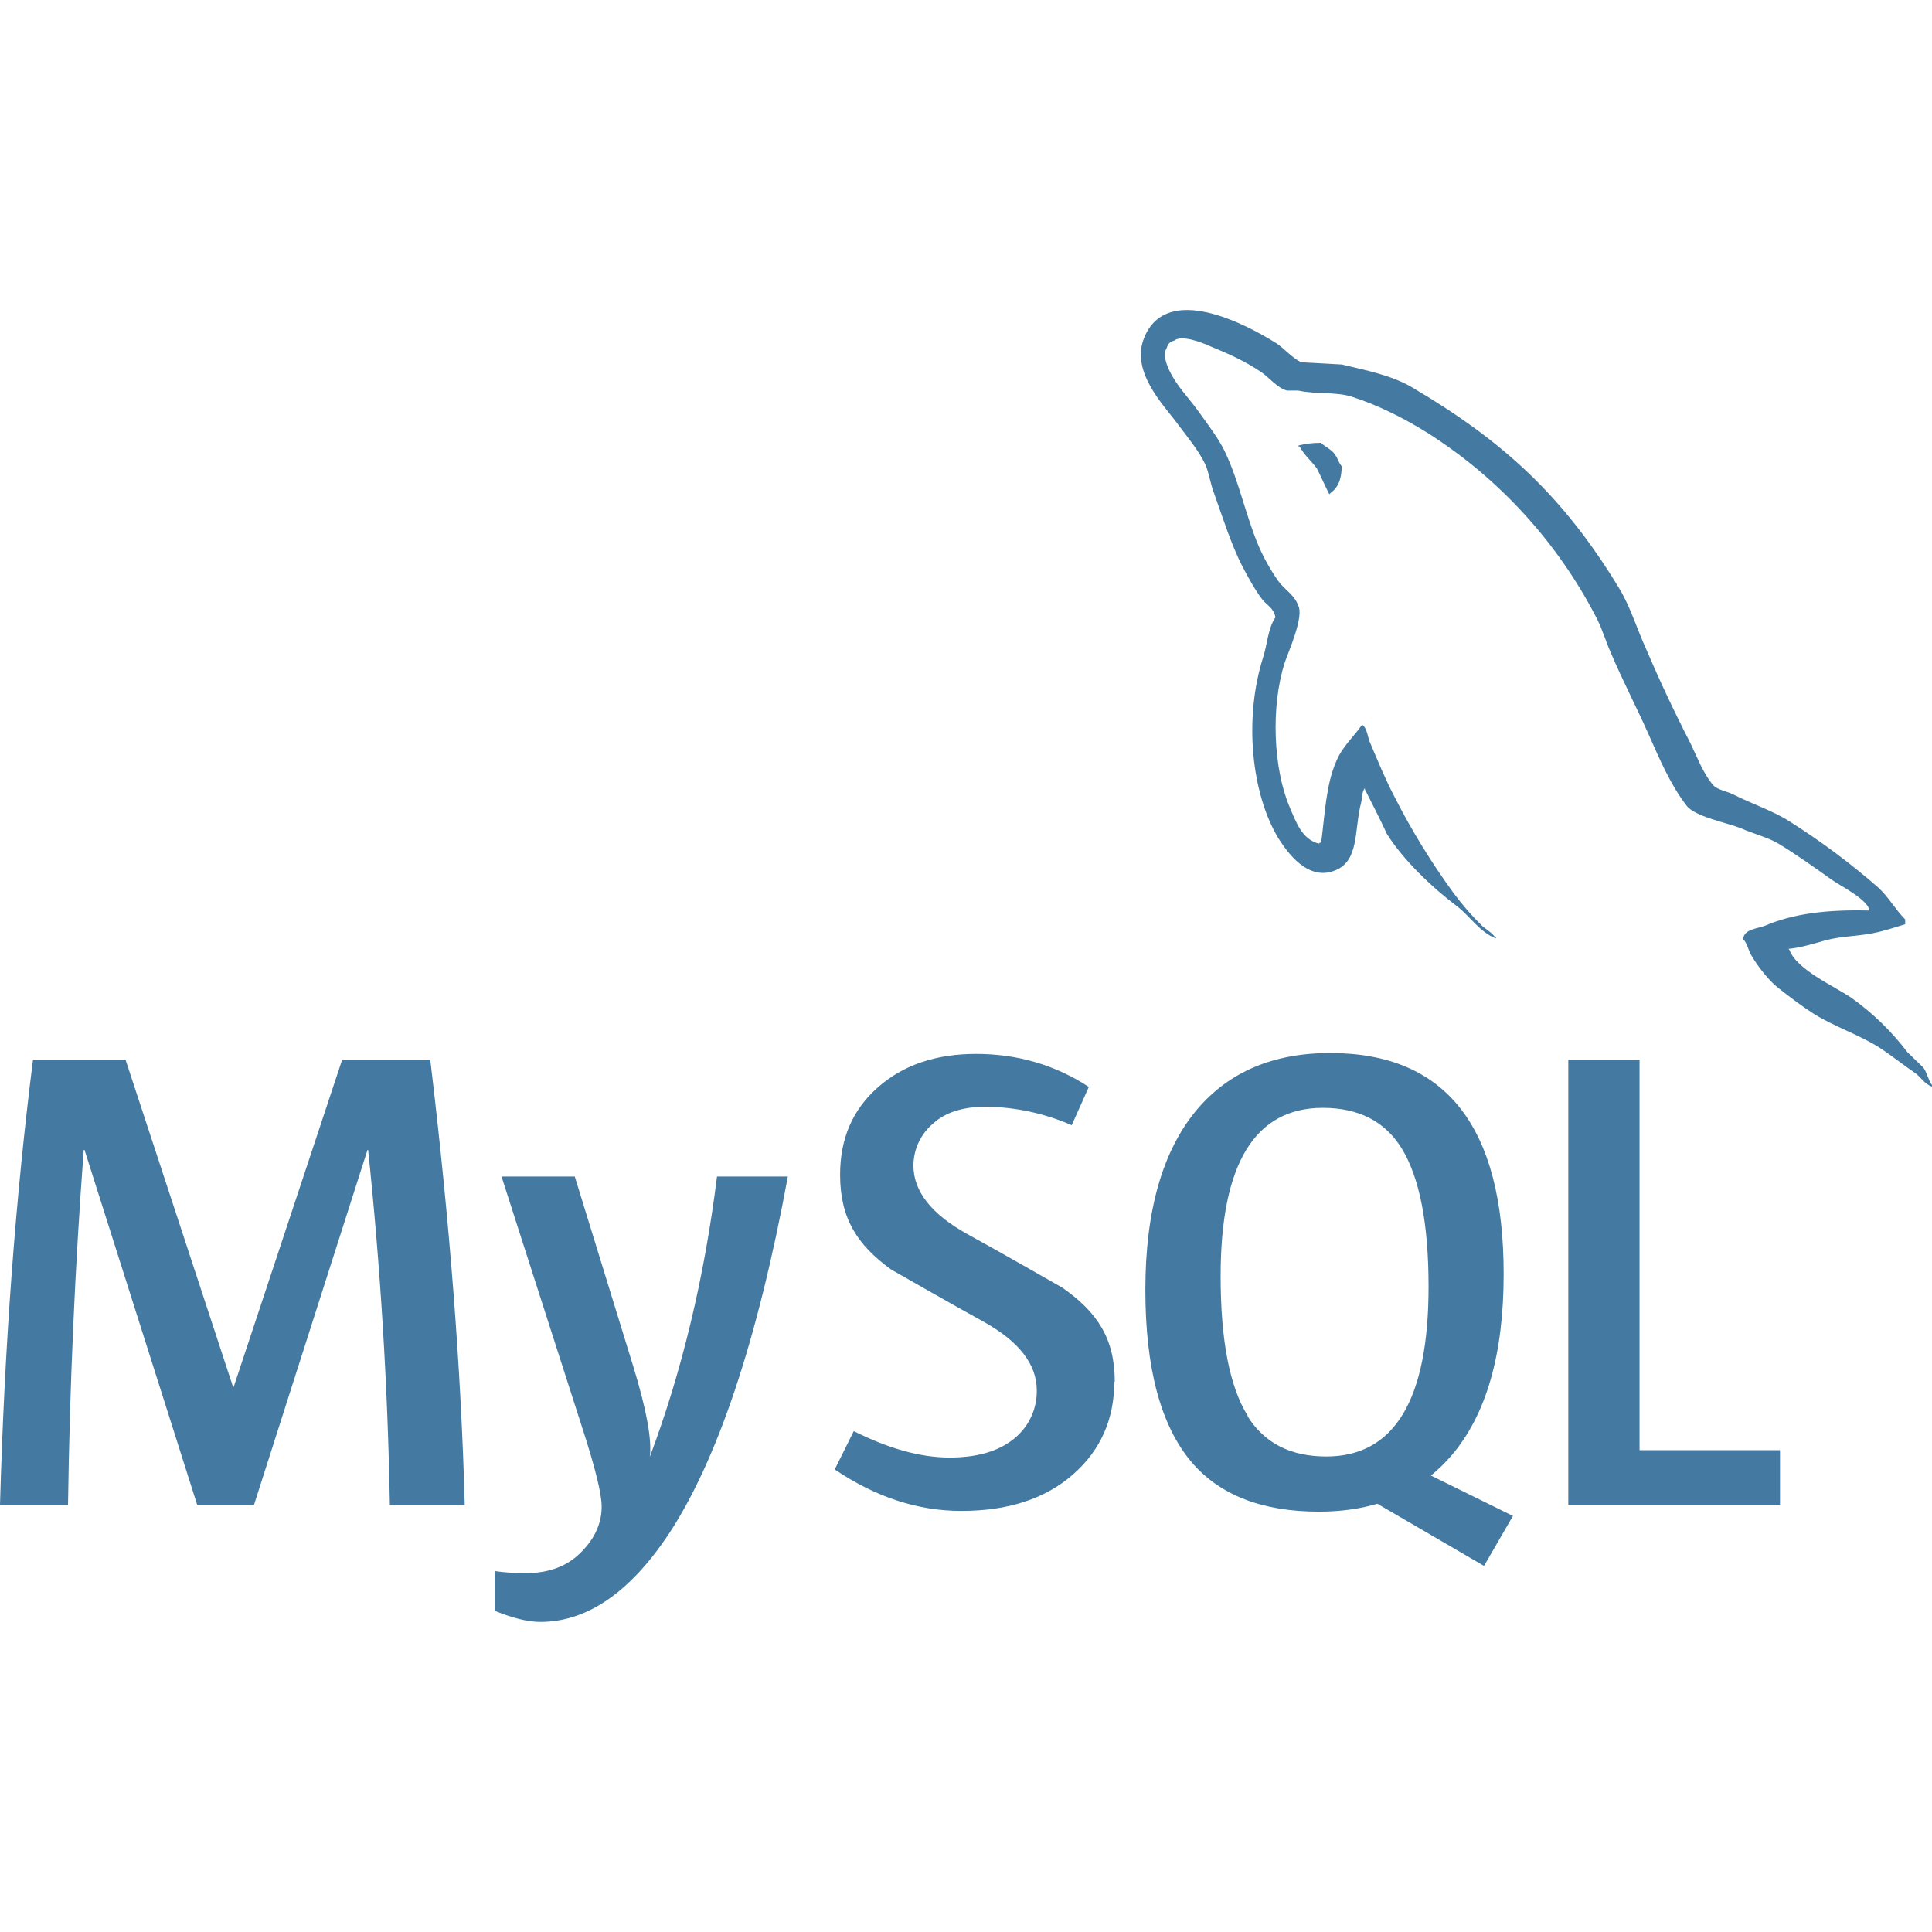
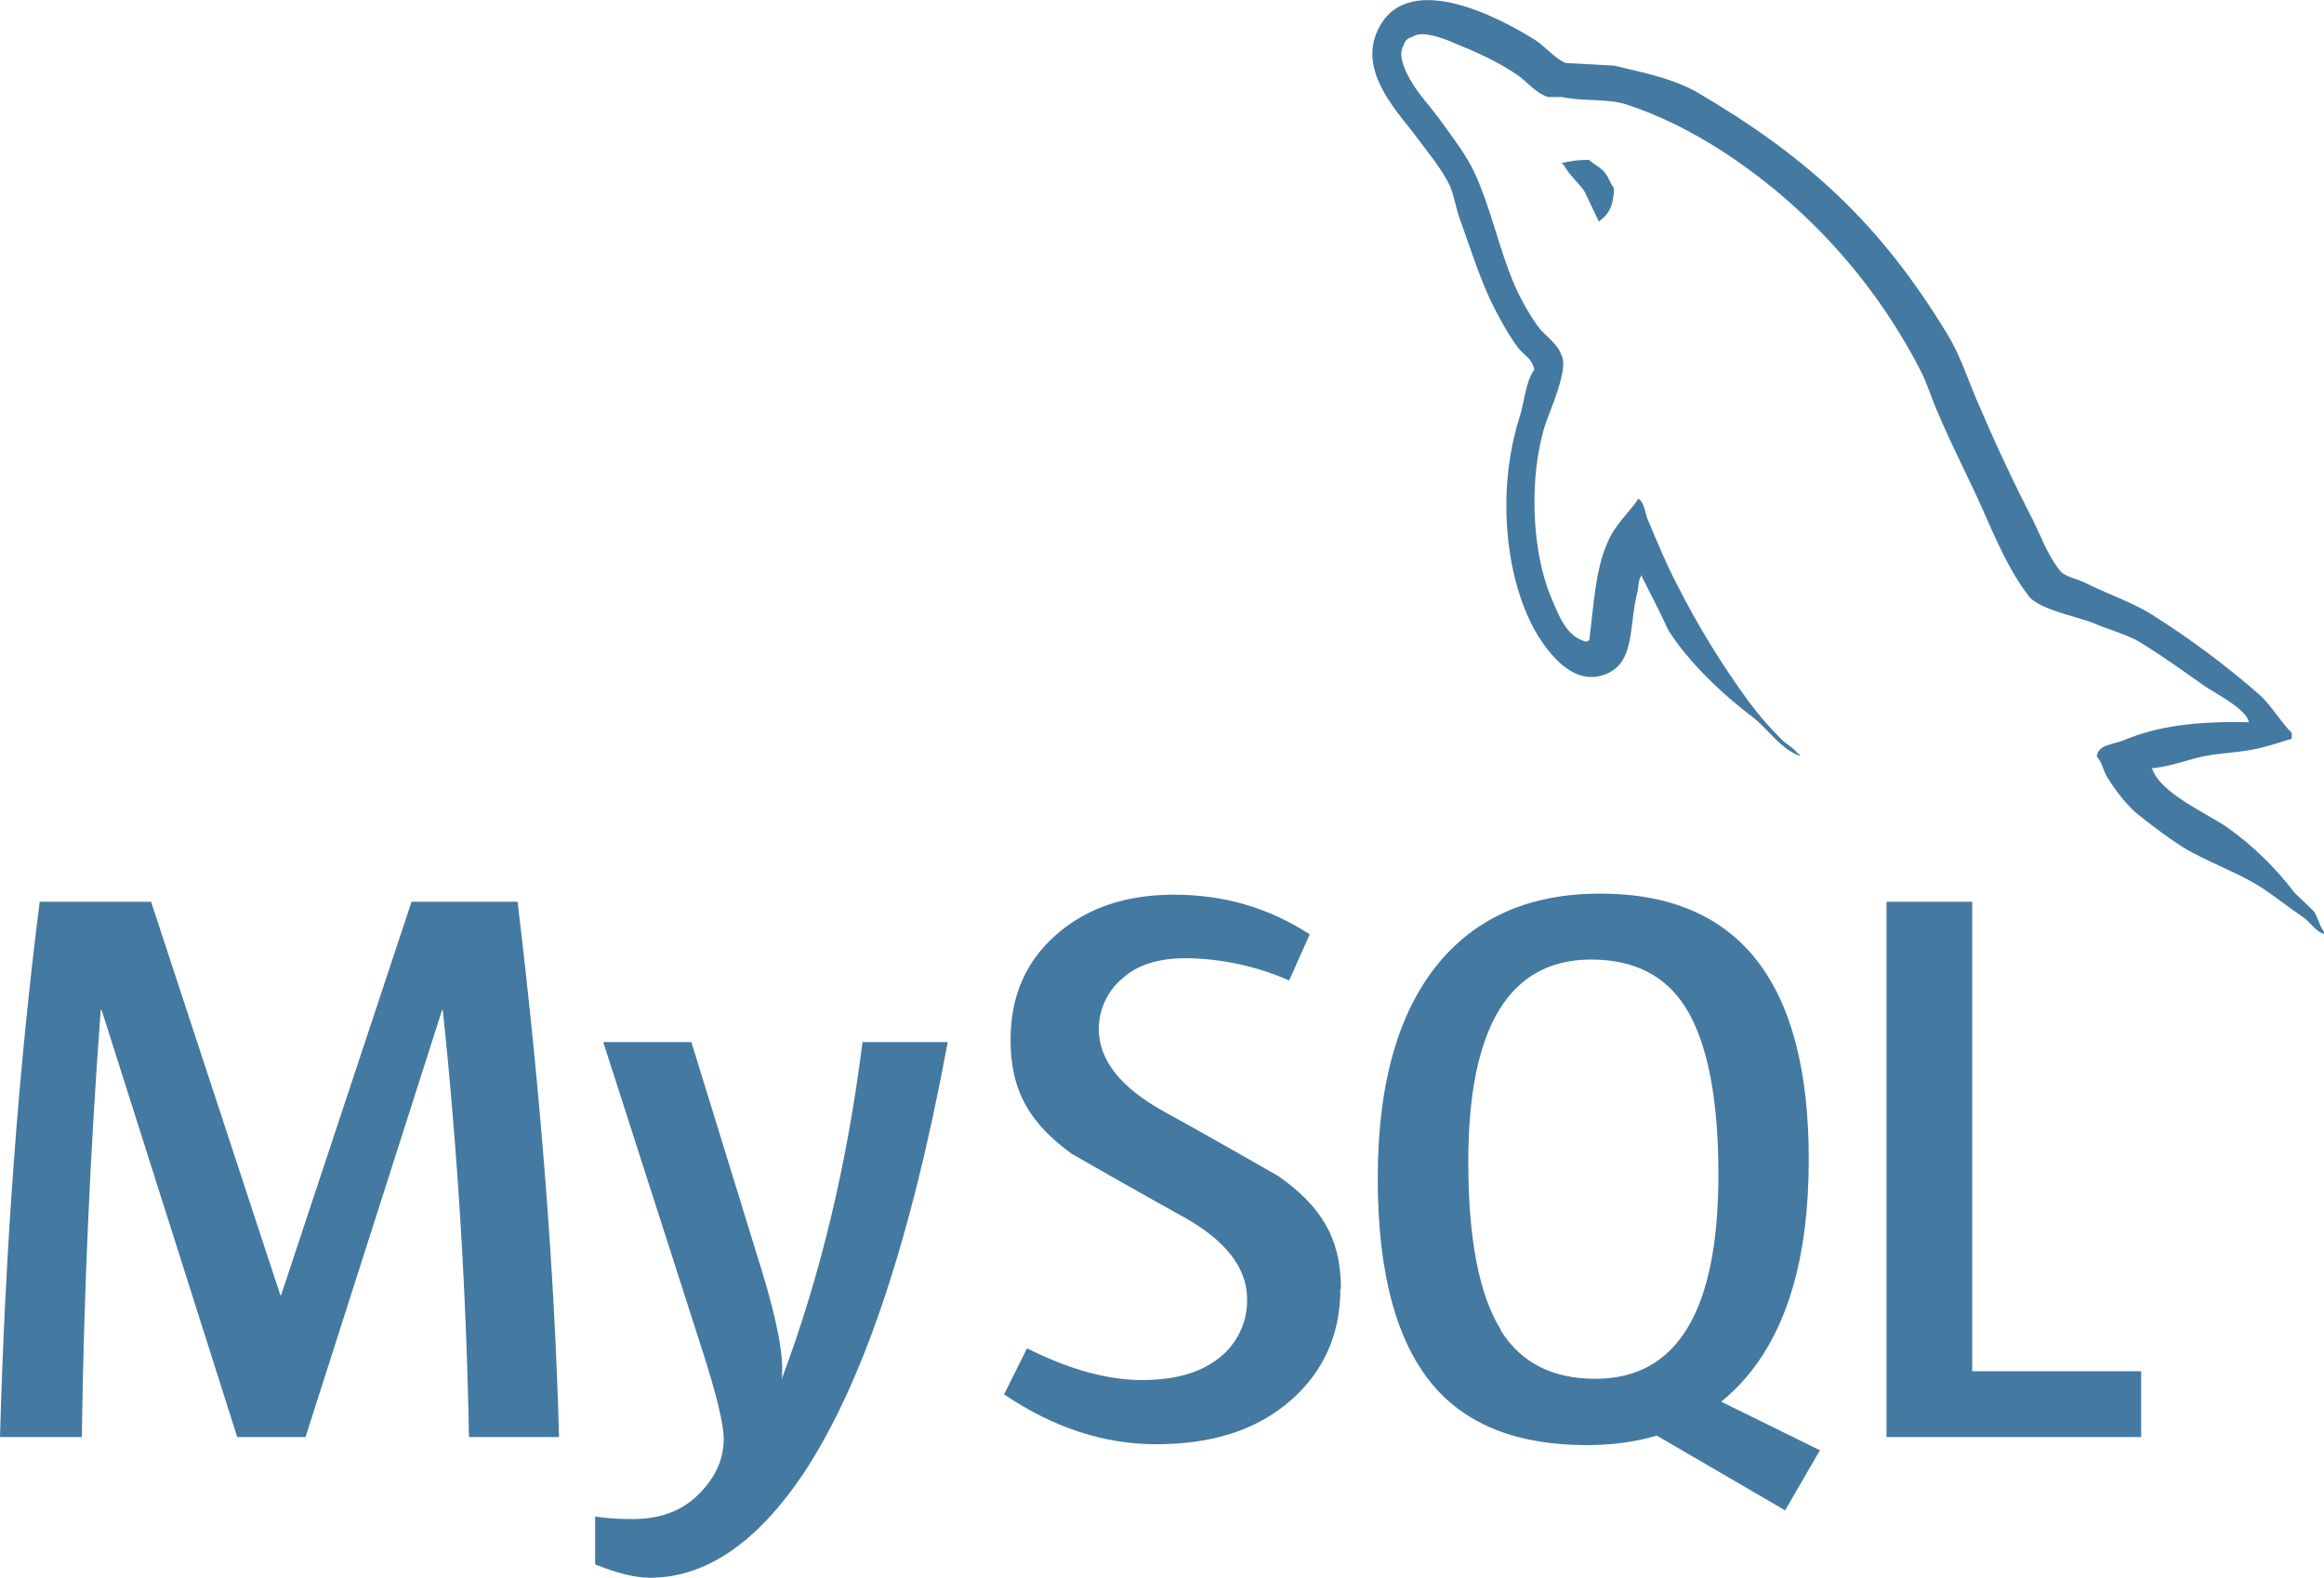
- <svg xmlns="http://www.w3.org/2000/svg" fill="#4479A1" role="img" viewBox="0 0 24 24">
+ <svg xmlns="http://www.w3.org/2000/svg" fill="#4479A1" role="img" viewBox="0 3.85 24 16.3">
  <path d="M16.405 5.501c-.115 0-.193.014-.274.033v.013h.014c.054.104.146.18.214.273.054.107.1.214.154.32l.014-.015c.094-.066.14-.172.14-.333-.04-.047-.046-.094-.08-.14-.04-.067-.126-.1-.18-.153zM5.77 18.695h-.927a50.854 50.854 0 00-.27-4.41h-.008l-1.41 4.41H2.45l-1.4-4.41h-.01a72.892 72.892 0 00-.195 4.41H0c.055-1.966.192-3.81.41-5.53h1.15l1.335 4.064h.008l1.347-4.064h1.095c.242 2.015.384 3.86.428 5.53zm4.017-4.08c-.378 2.045-.876 3.533-1.492 4.46-.482.716-1.01 1.073-1.583 1.073-.153 0-.34-.046-.566-.138v-.494c.11.017.24.026.386.026.268 0 .483-.075.647-.222.197-.18.295-.382.295-.605 0-.155-.077-.47-.23-.944L6.23 14.615h.91l.727 2.36c.164.536.233.91.205 1.123.4-1.064.678-2.227.835-3.483zm12.325 4.08h-2.63v-5.53h.885v4.85h1.745zm-3.32.135l-1.016-.5c.09-.076.177-.158.255-.25.433-.506.648-1.258.648-2.253 0-1.83-.718-2.746-2.155-2.746-.704 0-1.254.232-1.65.697-.43.508-.646 1.256-.646 2.245 0 .972.19 1.686.574 2.14.35.41.877.615 1.583.615.264 0 .506-.033.725-.098l1.325.772.36-.622zM15.5 17.588c-.225-.36-.337-.94-.337-1.736 0-1.393.424-2.09 1.27-2.09.443 0 .77.167.977.5.224.362.336.936.336 1.723 0 1.404-.424 2.108-1.27 2.108-.445 0-.77-.167-.978-.5zm-1.658-.425c0 .47-.172.856-.516 1.156-.344.3-.803.45-1.384.45-.543 0-1.064-.172-1.573-.515l.237-.476c.438.22.833.328 1.19.328.332 0 .593-.073.783-.22a.754.754 0 00.3-.615c0-.33-.23-.61-.648-.845-.388-.213-1.163-.657-1.163-.657-.422-.307-.632-.636-.632-1.177 0-.45.157-.81.47-1.085.315-.278.72-.415 1.22-.415.512 0 .98.136 1.4.41l-.213.476a2.726 2.726 0 00-1.064-.23c-.283 0-.502.068-.654.206a.685.685 0 00-.248.524c0 .328.234.61.666.85.393.215 1.187.67 1.187.67.433.305.648.63.648 1.168zm9.382-5.852c-.535-.014-.95.04-1.297.188-.1.04-.26.04-.274.167.055.053.063.14.11.214.08.134.218.313.346.407.14.11.28.216.427.31.26.16.555.255.81.416.145.094.293.213.44.313.073.05.12.14.214.172v-.02c-.046-.06-.06-.147-.105-.214-.067-.067-.134-.127-.2-.193a3.223 3.223 0 00-.695-.675c-.214-.146-.682-.35-.77-.595l-.013-.014c.146-.013.32-.066.46-.106.227-.06.435-.047.67-.106.106-.027.213-.06.32-.094v-.06c-.12-.12-.21-.283-.334-.395a8.867 8.867 0 00-1.104-.823c-.21-.134-.476-.22-.697-.334-.08-.04-.214-.06-.26-.127-.12-.146-.19-.34-.275-.514a17.69 17.69 0 01-.547-1.163c-.12-.262-.193-.523-.34-.763-.69-1.137-1.437-1.826-2.586-2.5-.247-.14-.543-.2-.856-.274-.167-.008-.334-.02-.5-.027-.11-.047-.216-.174-.31-.235-.38-.24-1.364-.76-1.644-.072-.18.434.267.862.422 1.082.115.153.26.328.34.5.047.116.06.235.107.356.106.294.207.622.347.897.073.14.153.287.247.413.054.073.146.107.167.227-.094.136-.1.334-.154.5-.24.757-.146 1.693.194 2.25.107.166.362.534.703.393.3-.12.234-.5.32-.835.02-.08.007-.133.048-.187v.015c.094.188.188.367.274.555.206.328.566.668.867.895.16.12.287.328.487.402v-.02h-.015c-.043-.058-.1-.086-.154-.133a3.445 3.445 0 01-.35-.4 8.76 8.76 0 01-.747-1.218c-.11-.21-.202-.436-.29-.643-.04-.08-.04-.2-.107-.24-.1.146-.247.273-.32.453-.127.288-.14.642-.188 1.01-.027.007-.014 0-.027.014-.214-.052-.287-.274-.367-.46-.2-.475-.233-1.238-.06-1.785.047-.14.247-.582.167-.716-.042-.127-.174-.2-.247-.303a2.478 2.478 0 01-.24-.427c-.16-.374-.24-.788-.414-1.162-.08-.173-.22-.354-.334-.513-.127-.18-.267-.307-.368-.52-.033-.073-.08-.194-.027-.274.014-.054.042-.075.094-.09.088-.072.335.022.422.062.247.1.455.194.662.334.094.066.195.193.315.226h.14c.214.047.455.014.655.073.355.114.675.28.962.46a5.953 5.953 0 012.085 2.286c.08.154.115.295.188.455.14.33.313.663.455.982.14.315.275.636.476.897.1.14.502.213.682.286.133.06.34.115.46.188.23.14.454.3.67.454.11.076.443.243.463.378z" />
</svg>
